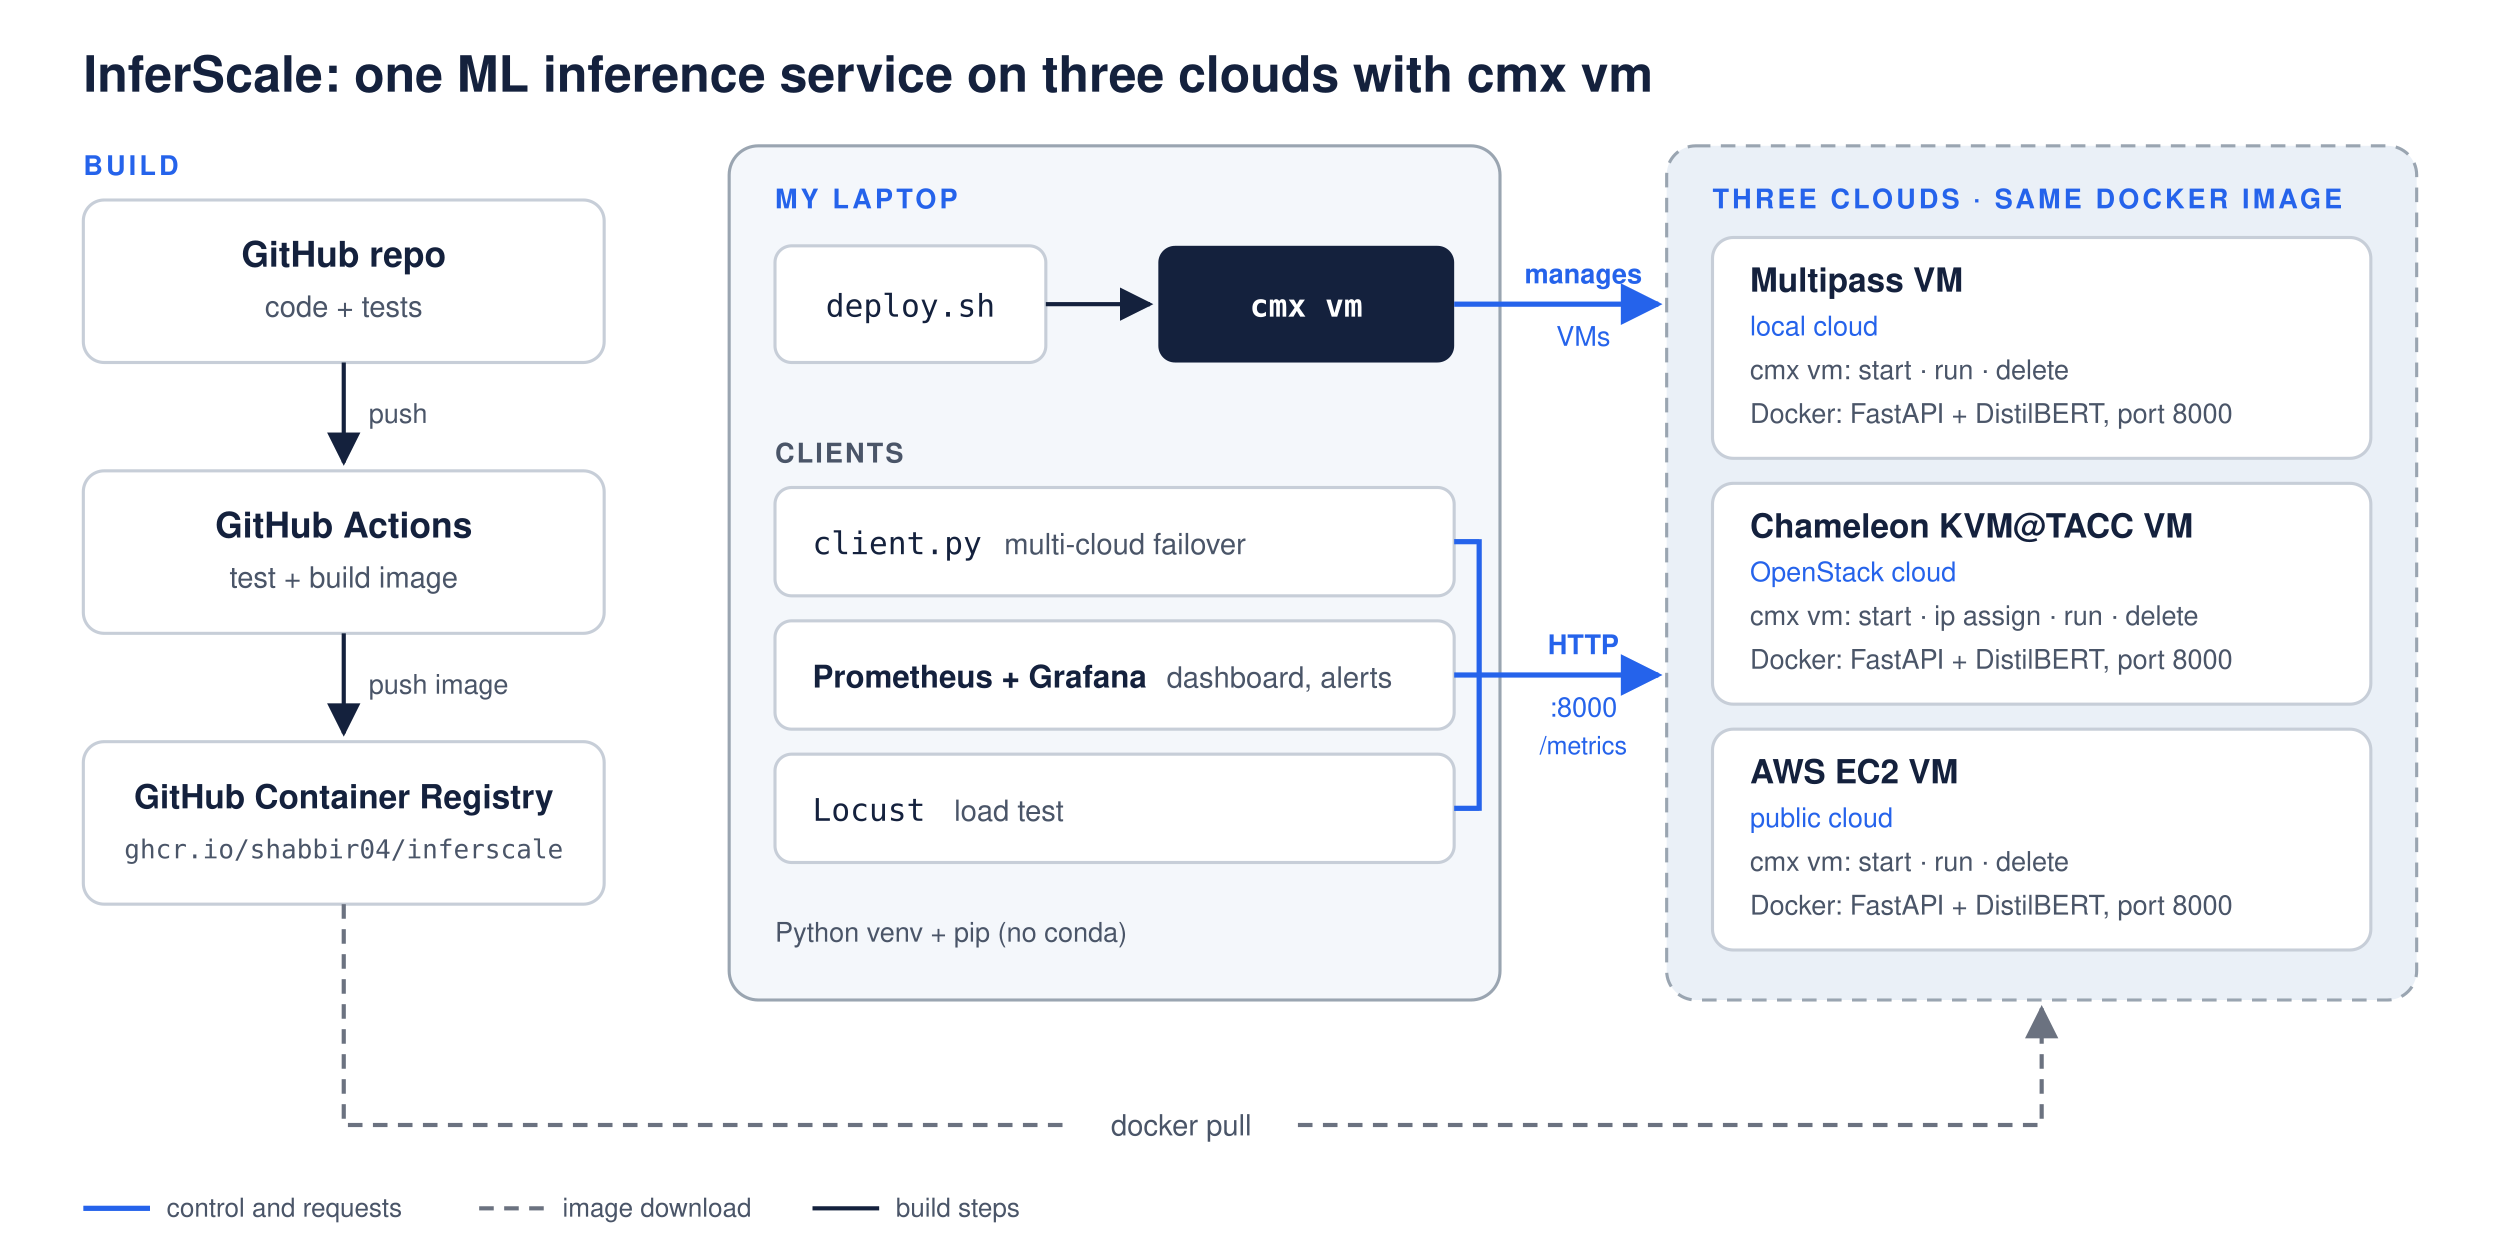
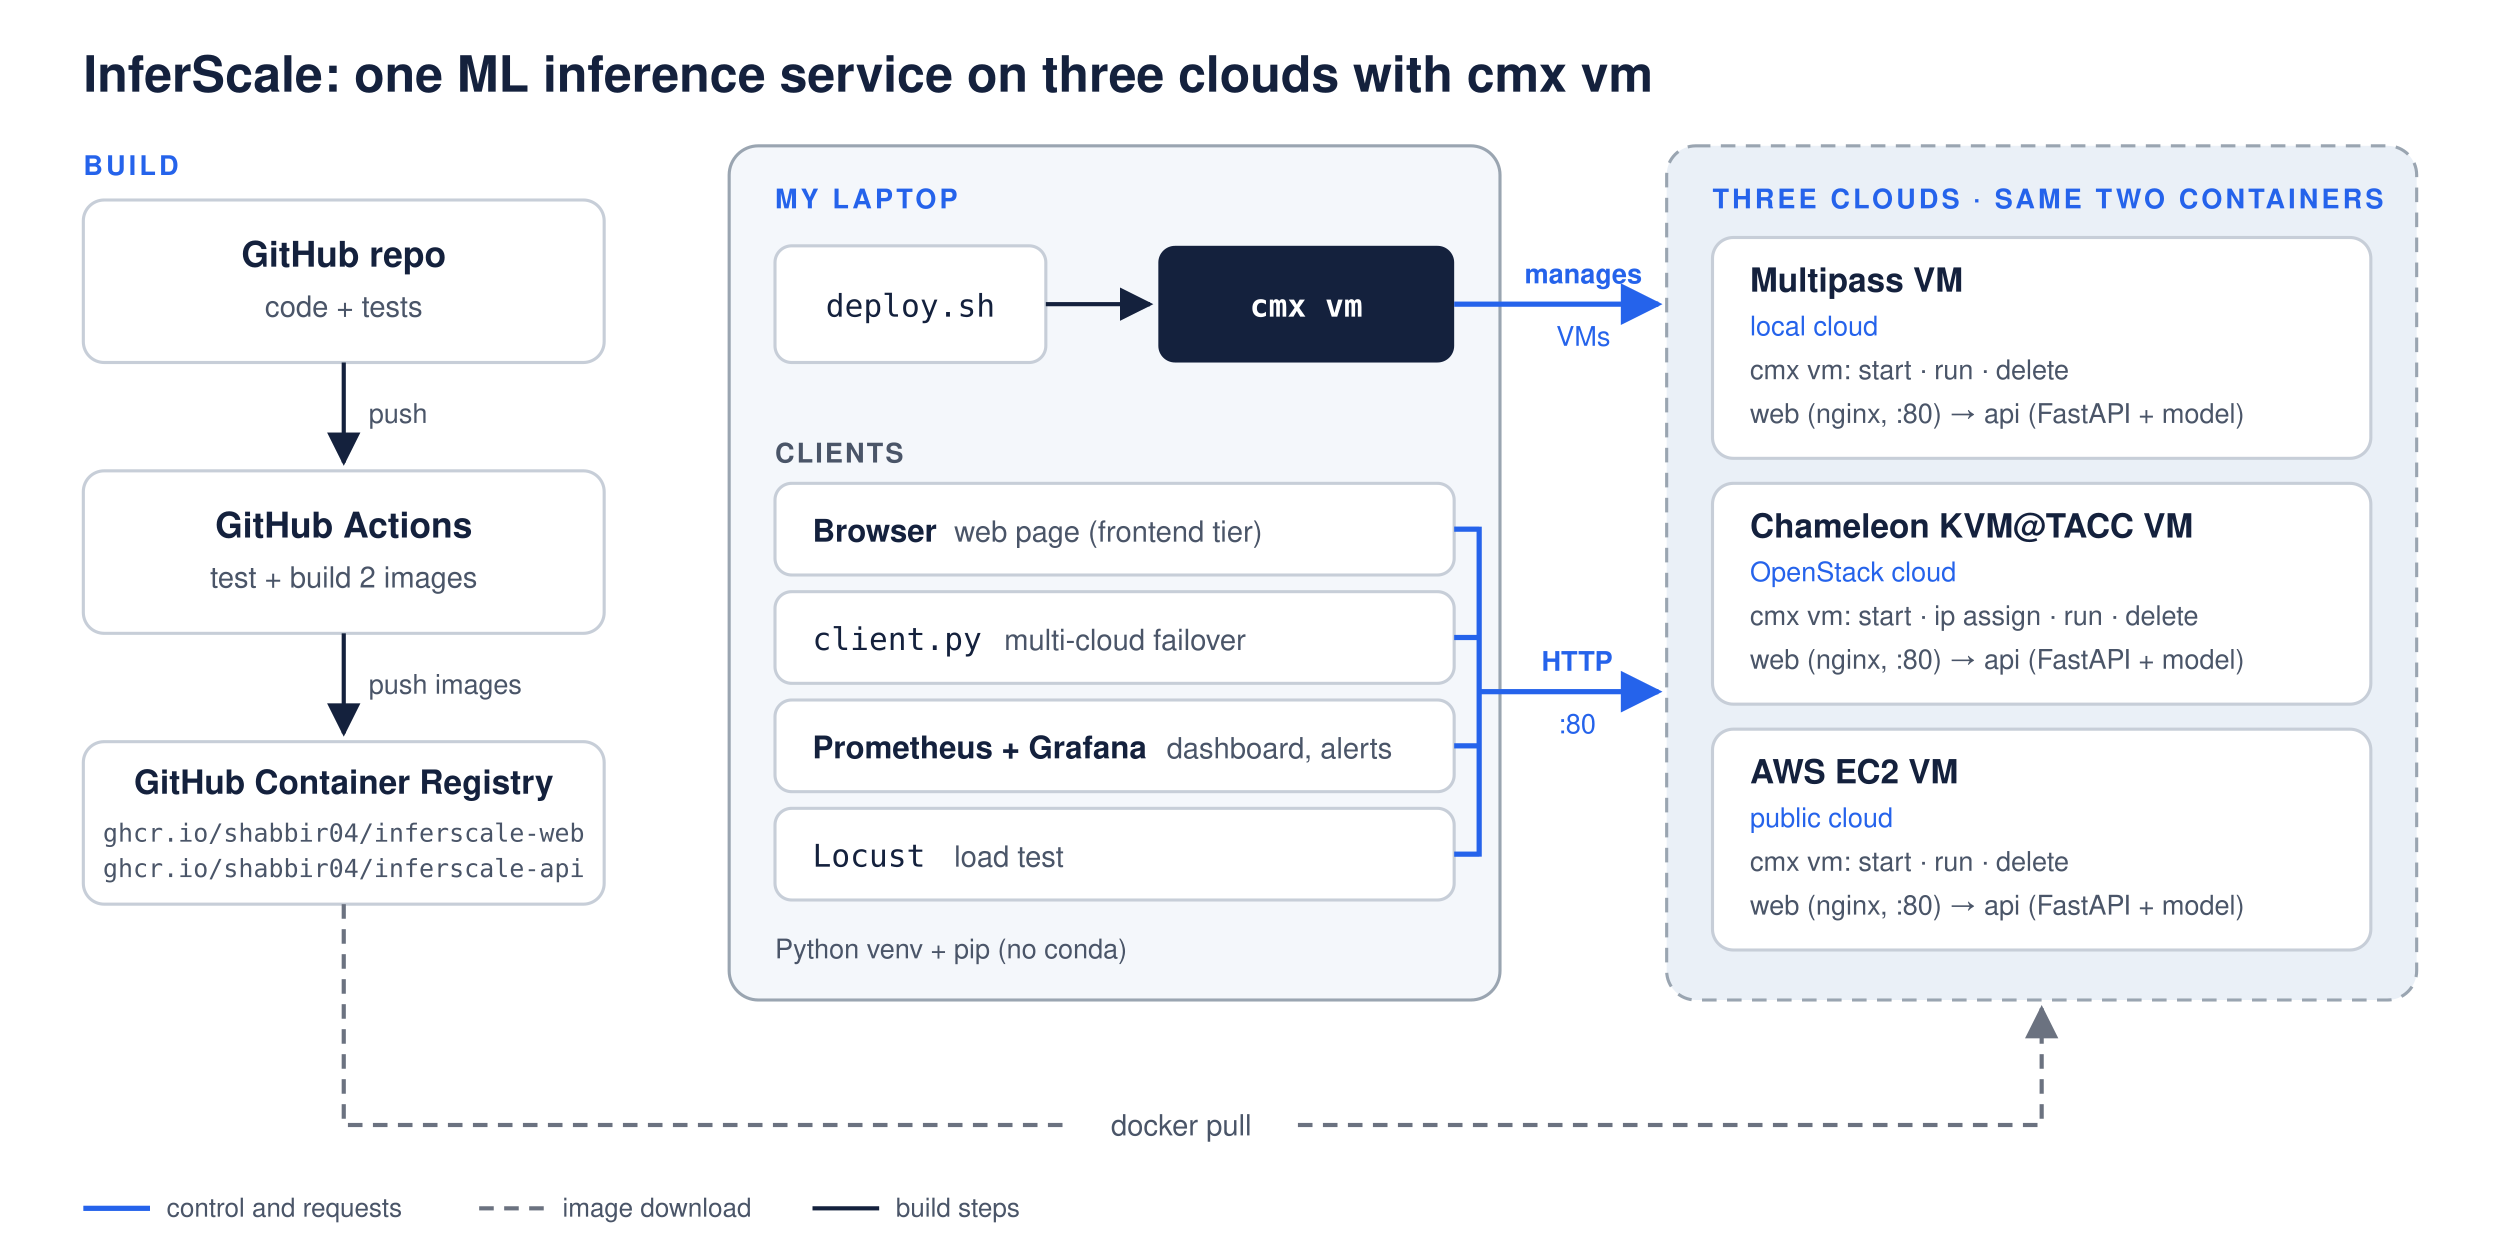
<svg xmlns="http://www.w3.org/2000/svg" viewBox="0 0 1200 600" width="1200" height="600" font-family="Helvetica, Arial, sans-serif" role="img" aria-labelledby="title desc">
  <defs>
    <marker id="arrowNavy" viewBox="0 0 10 10" refX="9" refY="5" markerWidth="8" markerHeight="8" orient="auto-start-reverse">
      <path d="M0,0 L10,5 L0,10 z" fill="#14213D" />
    </marker>
    <marker id="arrowBlue" viewBox="0 0 10 10" refX="9" refY="5" markerWidth="8" markerHeight="8" orient="auto-start-reverse">
      <path d="M0,0 L10,5 L0,10 z" fill="#2563EB" />
    </marker>
    <marker id="arrowGray" viewBox="0 0 10 10" refX="9" refY="5" markerWidth="8" markerHeight="8" orient="auto-start-reverse">
      <path d="M0,0 L10,5 L0,10 z" fill="#6B7280" />
    </marker>
  </defs>
  <rect x="0" y="0" width="1200" height="600" fill="#FFFFFF" />
  <text x="40" y="44" font-size="24" font-weight="bold" fill="#14213D">InferScale: one ML inference service on three clouds with cmx vm</text>
  <text x="40" y="84" font-size="13" font-weight="bold" fill="#2563EB" letter-spacing="1.5">BUILD</text>
  <rect x="40" y="96" width="250" height="78" rx="10" fill="#FFFFFF" stroke="#C7CED8" stroke-width="1.5" />
  <text x="165" y="128" font-size="17" font-weight="bold" fill="#14213D" text-anchor="middle">GitHub repo</text>
  <text x="165" y="152" font-size="14" fill="#4A5568" text-anchor="middle">code + tests</text>
  <line x1="165" y1="174" x2="165" y2="222" stroke="#14213D" stroke-width="2" marker-end="url(#arrowNavy)" />
  <text x="177" y="203" font-size="13" fill="#4A5568">push</text>
  <rect x="40" y="226" width="250" height="78" rx="10" fill="#FFFFFF" stroke="#C7CED8" stroke-width="1.5" />
  <text x="165" y="258" font-size="17" font-weight="bold" fill="#14213D" text-anchor="middle">GitHub Actions</text>
-   <text x="165" y="282" font-size="14" fill="#4A5568" text-anchor="middle">test + build image</text>
+   <text x="165" y="282" font-size="14" fill="#4A5568" text-anchor="middle">test + build 2 images</text>
  <line x1="165" y1="304" x2="165" y2="352" stroke="#14213D" stroke-width="2" marker-end="url(#arrowNavy)" />
-   <text x="177" y="333" font-size="13" fill="#4A5568">push image</text>
+   <text x="177" y="333" font-size="13" fill="#4A5568">push images</text>
  <rect x="40" y="356" width="250" height="78" rx="10" fill="#FFFFFF" stroke="#C7CED8" stroke-width="1.5" />
-   <text x="165" y="388" font-size="16" font-weight="bold" fill="#14213D" text-anchor="middle">GitHub Container Registry</text>
-   <text x="165" y="412" font-size="12.5" fill="#4A5568" text-anchor="middle" font-family="Menlo, Consolas, monospace">ghcr.io/shabbir04/inferscale</text>
+   <text x="165" y="381" font-size="16" font-weight="bold" fill="#14213D" text-anchor="middle">GitHub Container Registry</text>
+   <text x="165" y="404" font-size="12" fill="#4A5568" text-anchor="middle" font-family="Menlo, Consolas, monospace">ghcr.io/shabbir04/inferscale-web</text>
+   <text x="165" y="421" font-size="12" fill="#4A5568" text-anchor="middle" font-family="Menlo, Consolas, monospace">ghcr.io/shabbir04/inferscale-api</text>
  <rect x="350" y="70" width="370" height="410" rx="14" fill="#F4F7FB" stroke="#9AA5B1" stroke-width="1.5" />
  <text x="372" y="100" font-size="13" font-weight="bold" fill="#2563EB" letter-spacing="1.5">MY LAPTOP</text>
  <rect x="372" y="118" width="130" height="56" rx="8" fill="#FFFFFF" stroke="#C7CED8" stroke-width="1.5" />
  <text x="437" y="152" font-size="15" fill="#14213D" text-anchor="middle" font-family="Menlo, Consolas, monospace">deploy.sh</text>
  <line x1="502" y1="146" x2="552" y2="146" stroke="#14213D" stroke-width="2" marker-end="url(#arrowNavy)" />
  <rect x="556" y="118" width="142" height="56" rx="8" fill="#14213D" />
  <text x="627" y="152" font-size="15" font-weight="bold" fill="#FFFFFF" text-anchor="middle" font-family="Menlo, Consolas, monospace">cmx vm</text>
  <text x="372" y="222" font-size="13" font-weight="bold" fill="#4A5568" letter-spacing="1">CLIENTS</text>
-   <rect x="372" y="234" width="326" height="52" rx="8" fill="#FFFFFF" stroke="#C7CED8" stroke-width="1.5" />
-   <text x="390" y="266" font-size="15" fill="#14213D" font-family="Menlo, Consolas, monospace">client.py</text>
-   <text x="482" y="266" font-size="14" fill="#4A5568">multi-cloud failover</text>
-   <rect x="372" y="298" width="326" height="52" rx="8" fill="#FFFFFF" stroke="#C7CED8" stroke-width="1.5" />
-   <text x="390" y="330" font-size="15" font-weight="bold" fill="#14213D">Prometheus + Grafana</text>
-   <text x="560" y="330" font-size="14" fill="#4A5568">dashboard, alerts</text>
-   <rect x="372" y="362" width="326" height="52" rx="8" fill="#FFFFFF" stroke="#C7CED8" stroke-width="1.5" />
-   <text x="390" y="394" font-size="15" fill="#14213D" font-family="Menlo, Consolas, monospace">Locust</text>
-   <text x="458" y="394" font-size="14" fill="#4A5568">load test</text>
-   <text x="372" y="452" font-size="13" fill="#4A5568">Python venv + pip (no conda)</text>
+   <rect x="372" y="232" width="326" height="44" rx="8" fill="#FFFFFF" stroke="#C7CED8" stroke-width="1.5" />
+   <text x="390" y="260" font-size="15" font-weight="bold" fill="#14213D">Browser</text>
+   <text x="458" y="260" font-size="14" fill="#4A5568">web page (frontend tier)</text>
+   <rect x="372" y="284" width="326" height="44" rx="8" fill="#FFFFFF" stroke="#C7CED8" stroke-width="1.5" />
+   <text x="390" y="312" font-size="15" fill="#14213D" font-family="Menlo, Consolas, monospace">client.py</text>
+   <text x="482" y="312" font-size="14" fill="#4A5568">multi-cloud failover</text>
+   <rect x="372" y="336" width="326" height="44" rx="8" fill="#FFFFFF" stroke="#C7CED8" stroke-width="1.5" />
+   <text x="390" y="364" font-size="15" font-weight="bold" fill="#14213D">Prometheus + Grafana</text>
+   <text x="560" y="364" font-size="14" fill="#4A5568">dashboard, alerts</text>
+   <rect x="372" y="388" width="326" height="44" rx="8" fill="#FFFFFF" stroke="#C7CED8" stroke-width="1.5" />
+   <text x="390" y="416" font-size="15" fill="#14213D" font-family="Menlo, Consolas, monospace">Locust</text>
+   <text x="458" y="416" font-size="14" fill="#4A5568">load test</text>
+   <text x="372" y="460" font-size="13" fill="#4A5568">Python venv + pip (no conda)</text>
  <rect x="800" y="70" width="360" height="410" rx="14" fill="#EAF0F7" stroke="#9AA5B1" stroke-width="1.5" stroke-dasharray="7 5" />
-   <text x="822" y="100" font-size="13" font-weight="bold" fill="#2563EB" letter-spacing="1.5">THREE CLOUDS · SAME DOCKER IMAGE</text>
+   <text x="822" y="100" font-size="13" font-weight="bold" fill="#2563EB" letter-spacing="1.5">THREE CLOUDS · SAME TWO CONTAINERS</text>
  <rect x="822" y="114" width="316" height="106" rx="10" fill="#FFFFFF" stroke="#C7CED8" stroke-width="1.5" />
  <text x="840" y="140" font-size="16" font-weight="bold" fill="#14213D">Multipass VM</text>
  <text x="840" y="161" font-size="13" fill="#2563EB">local cloud</text>
  <text x="840" y="182" font-size="13" fill="#4A5568">cmx vm: start · run · delete</text>
-   <text x="840" y="203" font-size="13" fill="#4A5568">Docker: FastAPI + DistilBERT, port 8000</text>
+   <text x="840" y="203" font-size="13" fill="#4A5568">web (nginx, :80) → api (FastAPI + model)</text>
  <rect x="822" y="232" width="316" height="106" rx="10" fill="#FFFFFF" stroke="#C7CED8" stroke-width="1.5" />
  <text x="840" y="258" font-size="16" font-weight="bold" fill="#14213D">Chameleon KVM@TACC VM</text>
  <text x="840" y="279" font-size="13" fill="#2563EB">OpenStack cloud</text>
  <text x="840" y="300" font-size="13" fill="#4A5568">cmx vm: start · ip assign · run · delete</text>
-   <text x="840" y="321" font-size="13" fill="#4A5568">Docker: FastAPI + DistilBERT, port 8000</text>
+   <text x="840" y="321" font-size="13" fill="#4A5568">web (nginx, :80) → api (FastAPI + model)</text>
  <rect x="822" y="350" width="316" height="106" rx="10" fill="#FFFFFF" stroke="#C7CED8" stroke-width="1.5" />
  <text x="840" y="376" font-size="16" font-weight="bold" fill="#14213D">AWS EC2 VM</text>
  <text x="840" y="397" font-size="13" fill="#2563EB">public cloud</text>
  <text x="840" y="418" font-size="13" fill="#4A5568">cmx vm: start · run · delete</text>
-   <text x="840" y="439" font-size="13" fill="#4A5568">Docker: FastAPI + DistilBERT, port 8000</text>
+   <text x="840" y="439" font-size="13" fill="#4A5568">web (nginx, :80) → api (FastAPI + model)</text>
  <line x1="698" y1="146" x2="796" y2="146" stroke="#2563EB" stroke-width="2.5" marker-end="url(#arrowBlue)" />
  <text x="760" y="136" font-size="13" font-weight="bold" fill="#2563EB" text-anchor="middle">manages</text>
  <text x="760" y="166" font-size="13" fill="#2563EB" text-anchor="middle">VMs</text>
-   <path d="M698,260 L710,260 M698,324 L710,324 M698,388 L710,388 M710,258.8 L710,389.2" fill="none" stroke="#2563EB" stroke-width="2.5" />
-   <line x1="710" y1="324" x2="796" y2="324" stroke="#2563EB" stroke-width="2.5" marker-end="url(#arrowBlue)" />
-   <text x="760" y="314" font-size="13" font-weight="bold" fill="#2563EB" text-anchor="middle">HTTP</text>
-   <text x="760" y="344" font-size="13" fill="#2563EB" text-anchor="middle">:8000</text>
-   <text x="760" y="362" font-size="12" fill="#2563EB" text-anchor="middle">/metrics</text>
+   <path d="M698,254 L710,254 M698,306 L710,306 M698,358 L710,358 M698,410 L710,410 M710,252.8 L710,411.2" fill="none" stroke="#2563EB" stroke-width="2.5" />
+   <line x1="710" y1="332" x2="796" y2="332" stroke="#2563EB" stroke-width="2.5" marker-end="url(#arrowBlue)" />
+   <text x="757" y="322" font-size="13" font-weight="bold" fill="#2563EB" text-anchor="middle">HTTP</text>
+   <text x="757" y="352" font-size="13" fill="#2563EB" text-anchor="middle">:80</text>
  <path d="M165,434 L165,540 L980,540 L980,484" fill="none" stroke="#6B7280" stroke-width="2" stroke-dasharray="7 5" marker-end="url(#arrowGray)" />
  <rect x="512" y="528" width="110" height="24" fill="#FFFFFF" />
  <text x="567" y="545" font-size="14" fill="#4A5568" text-anchor="middle">docker pull</text>
  <line x1="40" y1="580" x2="72" y2="580" stroke="#2563EB" stroke-width="2.5" />
  <text x="80" y="584" font-size="12.5" fill="#4A5568">control and requests</text>
  <line x1="230" y1="580" x2="262" y2="580" stroke="#6B7280" stroke-width="2" stroke-dasharray="7 5" />
  <text x="270" y="584" font-size="12.5" fill="#4A5568">image download</text>
  <line x1="390" y1="580" x2="422" y2="580" stroke="#14213D" stroke-width="2" />
  <text x="430" y="584" font-size="12.5" fill="#4A5568">build steps</text>
</svg>
